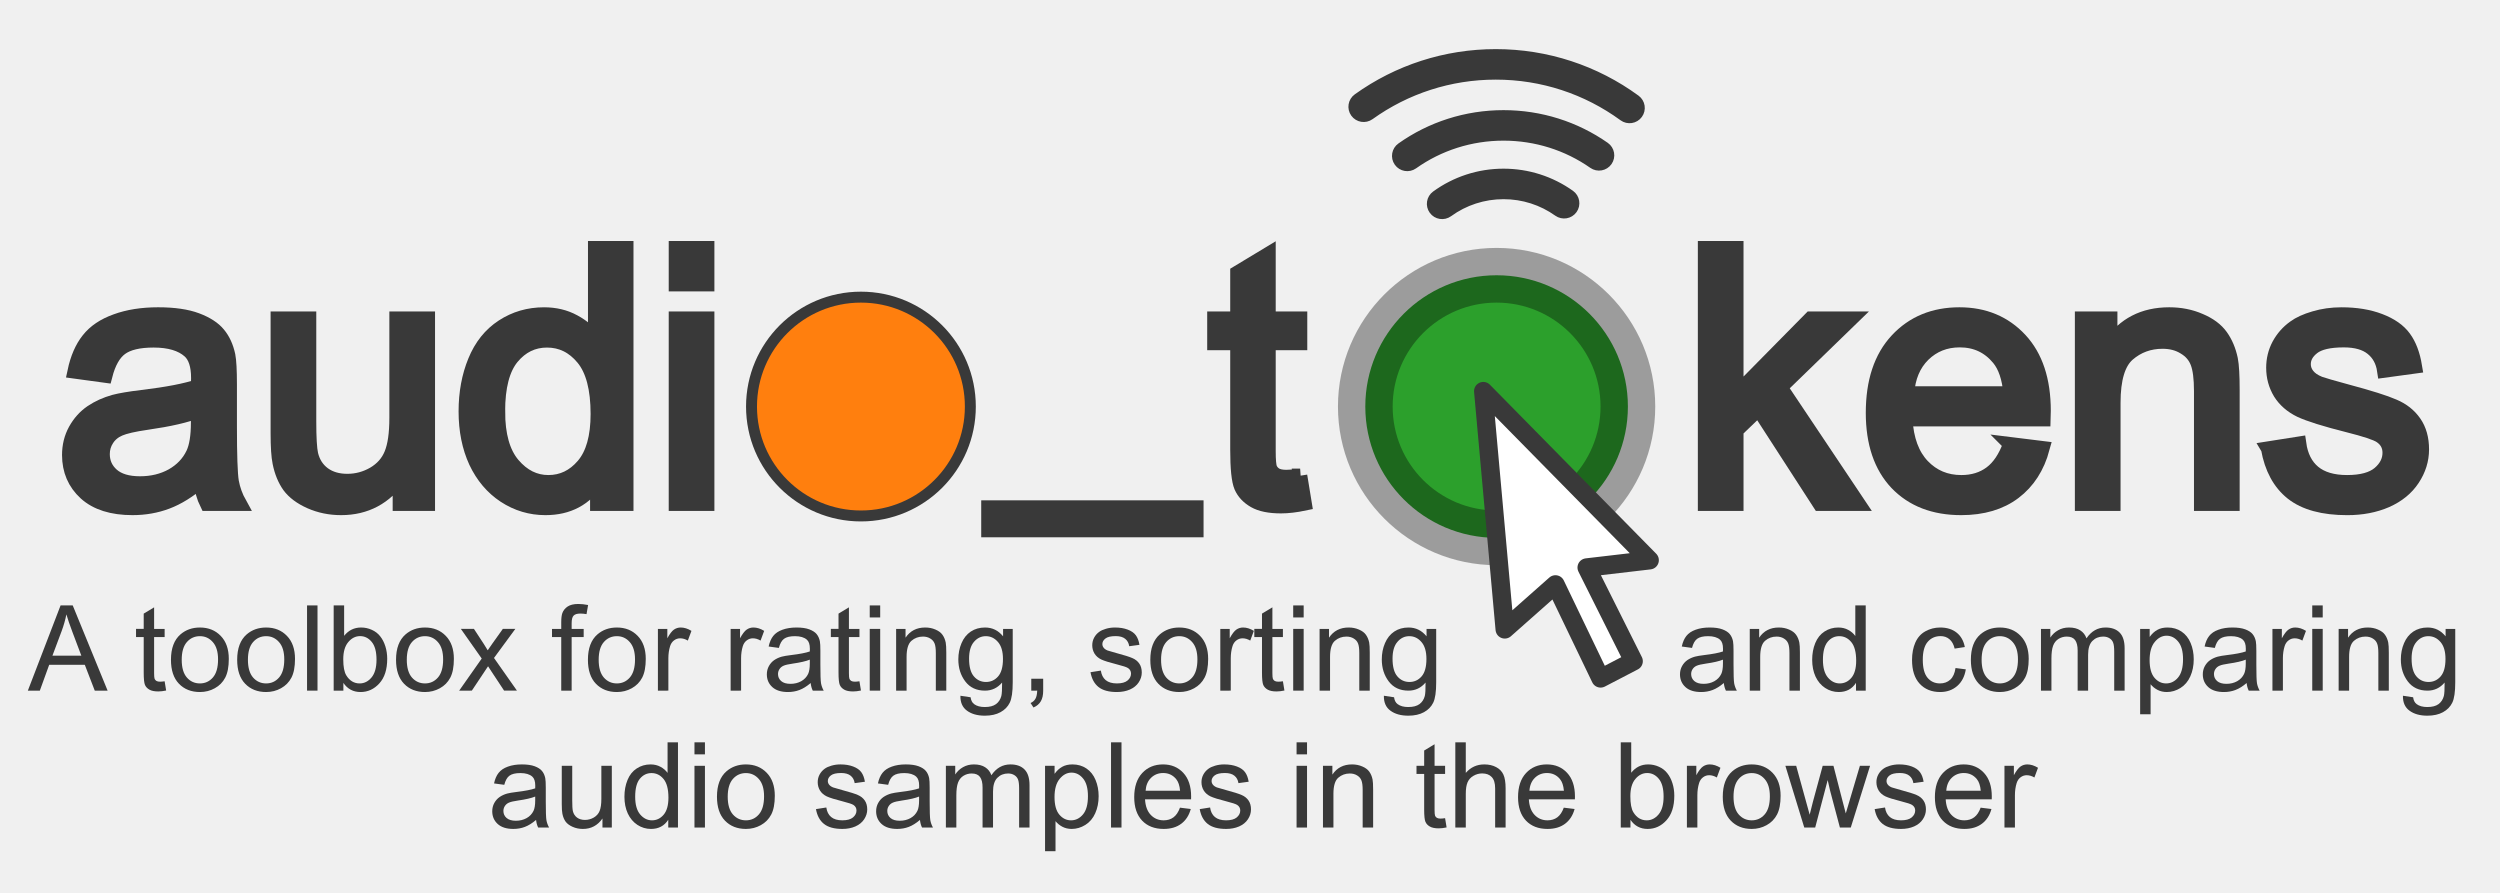
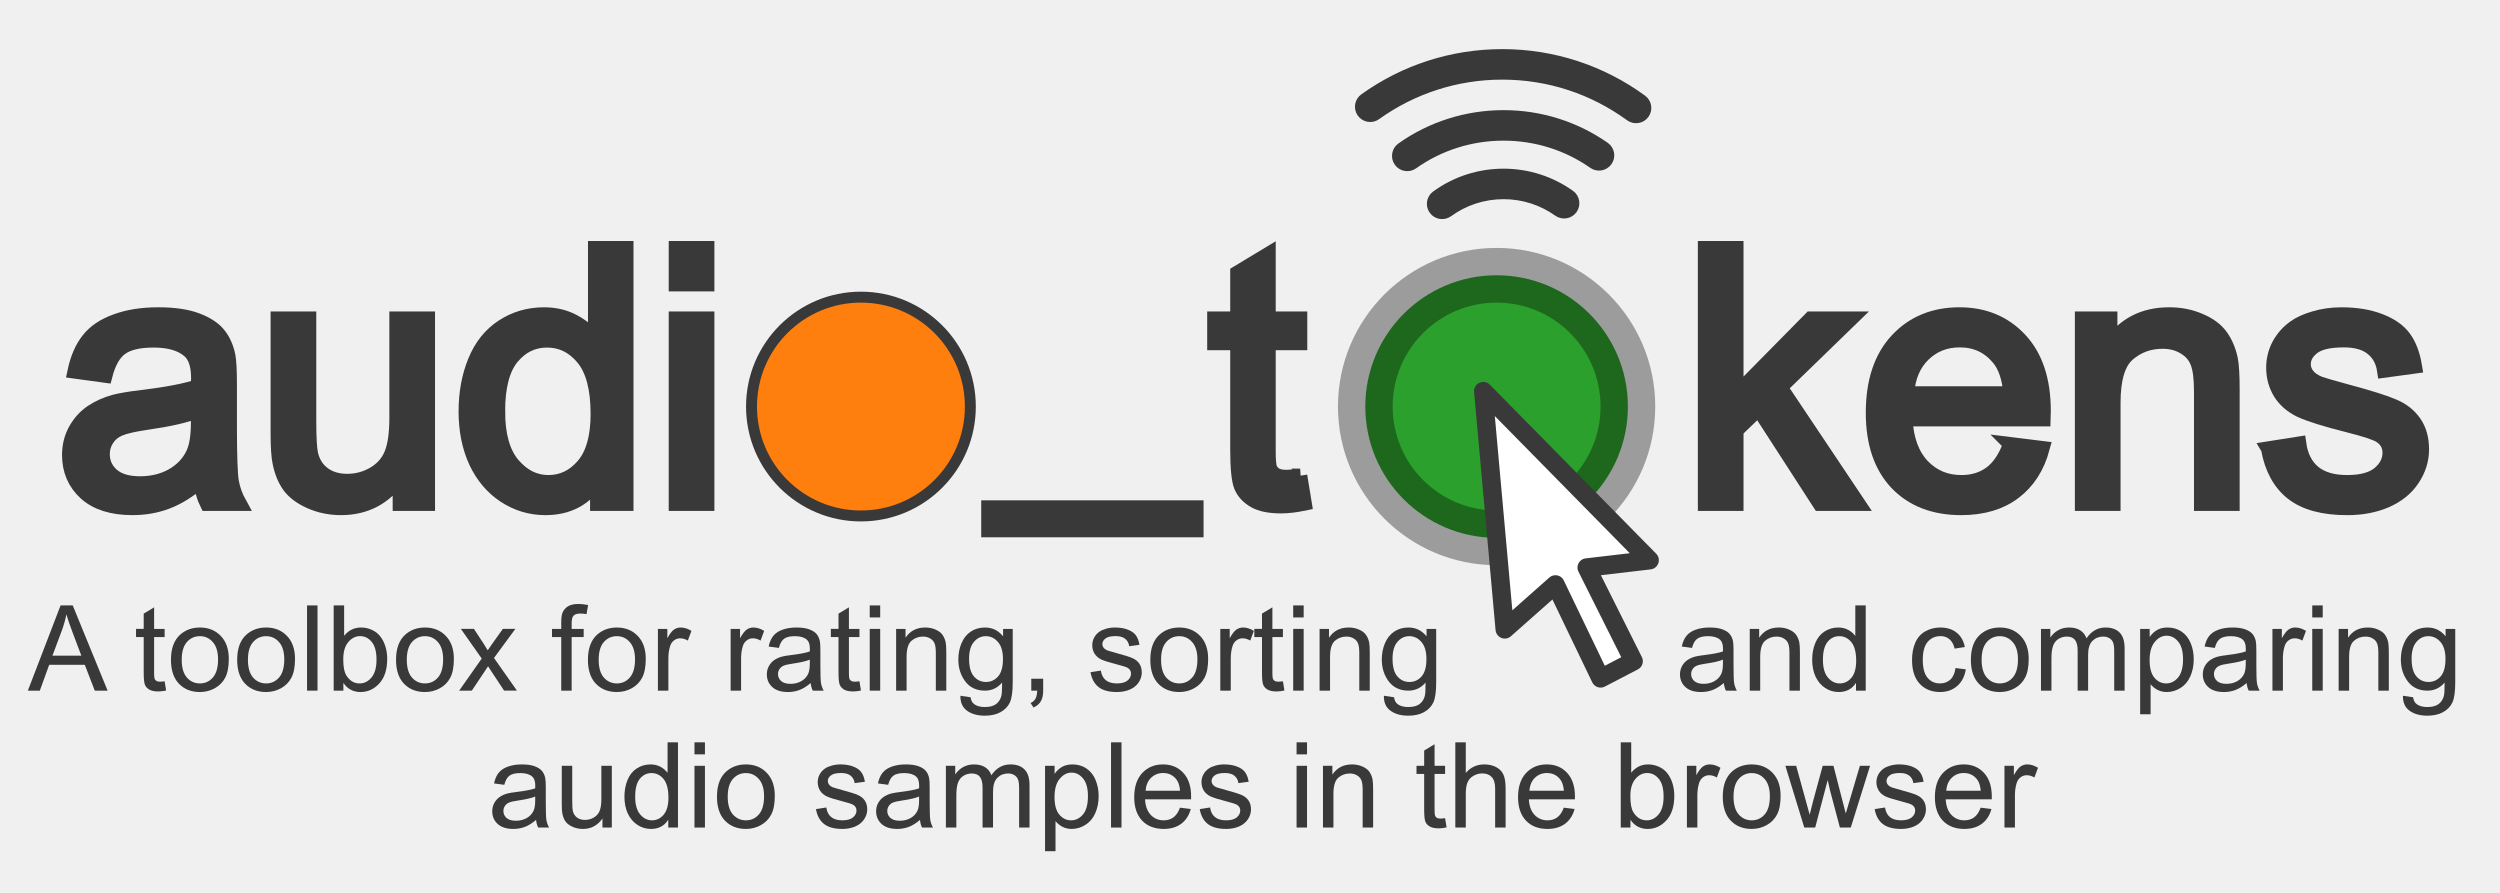
<svg xmlns="http://www.w3.org/2000/svg" width="560" height="200" viewBox="0 0 560 200" version="1.1" xml:space="preserve" style="clip-rule:evenodd;fill-rule:evenodd" id="svg147">
  <defs id="defs151">
        
    
            
            
            
        
        
    
            
            
            
        
                
            
                
            
                
                
                
                
                
                
                
                
                
                
            
                
                
                
                
                
                
                
                
                
                
            </defs>
  <ellipse id="_31-6" cx="1052.029" cy="-478.614" style="clip-rule:evenodd;fill:#d62728;fill-rule:evenodd;stroke:#000000;stroke-width:2.451px" rx="24.508" ry="24.508" />
  <circle id="_33-2-8" cx="1052.029" cy="-378.614" r="24.508" style="clip-rule:evenodd;fill:#1f77b4;fill-opacity:1;fill-rule:evenodd;stroke:#393939;stroke-width:2.451px;stroke-opacity:1" />
  <circle id="_01-8-2-3" cx="1194.419" cy="-478.614" r="29.409" style="clip-rule:evenodd;fill:#ff7f0e;fill-opacity:1;fill-rule:evenodd;stroke:#000000;stroke-width:12.254px;stroke-opacity:0.35" />
  <g id="g45031" transform="translate(13.89612,7.977406)">
    <g aria-label="A toolbox for rating, sorting       and comparing  audio samples in the browser" id="text8621-3" style="font-size:26.667px;line-height:1.15;font-family:Arial;-inkscape-font-specification:Arial;fill:#393939;stroke:#393939;stroke-width:3.2">
      <path d="m -7.657,146.725 7.331,-19.089 H 2.395 l 7.813,19.089 H 7.33 l -2.227,-5.781 h -7.982 l -2.096,5.781 z m 5.508,-7.839 h 6.471 l -1.992,-5.286 q -0.911,-2.409 -1.354,-3.958 -0.365,1.836 -1.029,3.646 z" style="text-align:center;text-anchor:middle;stroke:none" id="path70300" />
      <path d="m 22.981,144.629 0.339,2.07 q -0.99,0.208 -1.771,0.208 -1.276,0 -1.979,-0.404 -0.703,-0.404 -0.99,-1.055 -0.286,-0.664 -0.286,-2.773 v -7.956 h -1.719 v -1.823 h 1.719 v -3.424 l 2.331,-1.406 v 4.831 h 2.357 v 1.823 H 20.624 v 8.086 q 0,1.003 0.117,1.289 0.13,0.286 0.404,0.456 0.286,0.169 0.807,0.169 0.391,0 1.029,-0.091 z" style="text-align:center;text-anchor:middle;stroke:none" id="path70302" />
      <path d="m 24.4,139.811 q 0,-3.841 2.135,-5.69 1.784,-1.536 4.349,-1.536 2.852,0 4.661,1.875 1.81,1.862 1.81,5.156 0,2.669 -0.807,4.206 -0.794,1.523 -2.331,2.37 -1.523,0.846 -3.333,0.846 -2.904,0 -4.701,-1.862 -1.784,-1.862 -1.784,-5.365 z m 2.409,0 q 0,2.656 1.159,3.984 1.159,1.315 2.917,1.315 1.745,0 2.904,-1.328 1.159,-1.328 1.159,-4.049 0,-2.565 -1.172,-3.88 -1.159,-1.328 -2.891,-1.328 -1.758,0 -2.917,1.315 -1.159,1.315 -1.159,3.971 z" style="text-align:center;text-anchor:middle;stroke:none" id="path70304" />
      <path d="m 39.231,139.811 q 0,-3.841 2.135,-5.69 1.784,-1.536 4.349,-1.536 2.852,0 4.661,1.875 1.81,1.862 1.81,5.156 0,2.669 -0.807,4.206 -0.794,1.523 -2.331,2.37 -1.523,0.846 -3.333,0.846 -2.904,0 -4.701,-1.862 -1.784,-1.862 -1.784,-5.365 z m 2.409,0 q 0,2.656 1.159,3.984 1.159,1.315 2.917,1.315 1.745,0 2.904,-1.328 1.159,-1.328 1.159,-4.049 0,-2.565 -1.172,-3.88 -1.159,-1.328 -2.891,-1.328 -1.758,0 -2.917,1.315 -1.159,1.315 -1.159,3.971 z" style="text-align:center;text-anchor:middle;stroke:none" id="path70306" />
      <path d="m 54.882,146.725 v -19.089 h 2.344 v 19.089 z" style="text-align:center;text-anchor:middle;stroke:none" id="path70308" />
      <path d="m 63.02,146.725 h -2.174 v -19.089 h 2.344 v 6.81 q 1.484,-1.862 3.789,-1.862 1.276,0 2.409,0.521 1.146,0.508 1.875,1.445 0.742,0.924 1.159,2.24 0.417,1.315 0.417,2.813 0,3.555 -1.758,5.495 -1.758,1.94 -4.219,1.94 -2.448,0 -3.841,-2.044 z m -0.026,-7.018 q 0,2.487 0.677,3.594 1.107,1.81 2.995,1.81 1.536,0 2.656,-1.328 1.12,-1.341 1.12,-3.984 0,-2.708 -1.081,-3.997 -1.068,-1.289 -2.591,-1.289 -1.536,0 -2.656,1.341 -1.12,1.328 -1.12,3.854 z" style="text-align:center;text-anchor:middle;stroke:none" id="path70310" />
      <path d="m 74.817,139.811 q 0,-3.841 2.135,-5.69 1.784,-1.536 4.349,-1.536 2.852,0 4.661,1.875 1.81,1.862 1.81,5.156 0,2.669 -0.807,4.206 -0.794,1.523 -2.331,2.37 -1.523,0.846 -3.333,0.846 -2.904,0 -4.701,-1.862 -1.784,-1.862 -1.784,-5.365 z m 2.409,0 q 0,2.656 1.159,3.984 1.159,1.315 2.917,1.315 1.745,0 2.904,-1.328 1.159,-1.328 1.159,-4.049 0,-2.565 -1.172,-3.88 -1.159,-1.328 -2.891,-1.328 -1.758,0 -2.917,1.315 -1.159,1.315 -1.159,3.971 z" style="text-align:center;text-anchor:middle;stroke:none" id="path70312" />
      <path d="m 88.958,146.725 5.052,-7.188 -4.674,-6.641 h 2.93 l 2.122,3.242 q 0.599,0.924 0.964,1.549 0.573,-0.859 1.055,-1.523 l 2.331,-3.268 h 2.799 l -4.779,6.51 5.143,7.318 h -2.878 l -2.839,-4.297 -0.755,-1.159 -3.633,5.456 z" style="text-align:center;text-anchor:middle;stroke:none" id="path70314" />
      <path d="m 111.822,146.725 v -12.005 h -2.07 v -1.823 h 2.07 v -1.471 q 0,-1.393 0.247,-2.07 0.339,-0.911 1.185,-1.471 0.859,-0.573 2.396,-0.573 0.99,0 2.188,0.234 l -0.352,2.044 q -0.729,-0.13 -1.38,-0.13 -1.068,0 -1.51,0.456 -0.443,0.456 -0.443,1.706 v 1.276 h 2.695 v 1.823 h -2.695 v 12.005 z" style="text-align:center;text-anchor:middle;stroke:none" id="path70316" />
      <path d="m 117.799,139.811 q 0,-3.841 2.135,-5.69 1.784,-1.536 4.349,-1.536 2.852,0 4.661,1.875 1.81,1.862 1.81,5.156 0,2.669 -0.807,4.206 -0.794,1.523 -2.331,2.37 -1.523,0.846 -3.333,0.846 -2.904,0 -4.701,-1.862 -1.784,-1.862 -1.784,-5.365 z m 2.409,0 q 0,2.656 1.159,3.984 1.159,1.315 2.917,1.315 1.745,0 2.904,-1.328 1.159,-1.328 1.159,-4.049 0,-2.565 -1.172,-3.88 -1.159,-1.328 -2.891,-1.328 -1.758,0 -2.917,1.315 -1.159,1.315 -1.159,3.971 z" style="text-align:center;text-anchor:middle;stroke:none" id="path70318" />
      <path d="M 133.476,146.725 V 132.897 h 2.109 v 2.096 q 0.807,-1.471 1.484,-1.94 0.69,-0.469 1.51,-0.469 1.185,0 2.409,0.755 l -0.807,2.174 q -0.859,-0.508 -1.719,-0.508 -0.768,0 -1.38,0.469 -0.612,0.456 -0.872,1.276 -0.391,1.25 -0.391,2.734 v 7.24 z" style="text-align:center;text-anchor:middle;stroke:none" id="path70320" />
      <path d="M 149.765,146.725 V 132.897 h 2.109 v 2.096 q 0.807,-1.471 1.484,-1.94 0.69,-0.469 1.51,-0.469 1.185,0 2.409,0.755 l -0.807,2.174 q -0.859,-0.508 -1.719,-0.508 -0.768,0 -1.38,0.469 -0.612,0.456 -0.872,1.276 -0.391,1.25 -0.391,2.734 v 7.24 z" style="text-align:center;text-anchor:middle;stroke:none" id="path70322" />
      <path d="m 167.695,145.02 q -1.302,1.107 -2.513,1.562 -1.198,0.456 -2.578,0.456 -2.279,0 -3.503,-1.107 -1.224,-1.12 -1.224,-2.852 0,-1.016 0.456,-1.849 0.469,-0.846 1.211,-1.354 0.755,-0.508 1.693,-0.768 0.69,-0.182 2.083,-0.352 2.839,-0.339 4.18,-0.807 0.013,-0.482 0.013,-0.612 0,-1.432 -0.664,-2.018 -0.898,-0.794 -2.669,-0.794 -1.654,0 -2.448,0.586 -0.781,0.573 -1.159,2.044 l -2.292,-0.312 q 0.312,-1.471 1.029,-2.37 0.716,-0.911 2.07,-1.393 1.354,-0.495 3.138,-0.495 1.771,0 2.878,0.417 1.107,0.417 1.628,1.055 0.521,0.625 0.729,1.589 0.117,0.599 0.117,2.161 v 3.125 q 0,3.268 0.143,4.141 0.156,0.859 0.599,1.654 h -2.448 q -0.365,-0.729 -0.469,-1.706 z m -0.195,-5.234 q -1.276,0.521 -3.828,0.885 -1.445,0.208 -2.044,0.469 -0.599,0.26 -0.924,0.768 -0.326,0.495 -0.326,1.107 0,0.938 0.703,1.562 0.716,0.625 2.083,0.625 1.354,0 2.409,-0.586 1.055,-0.599 1.549,-1.628 0.378,-0.794 0.378,-2.344 z" style="text-align:center;text-anchor:middle;stroke:none" id="path70324" />
      <path d="m 178.619,144.629 0.339,2.07 q -0.99,0.208 -1.771,0.208 -1.276,0 -1.979,-0.404 -0.703,-0.404 -0.99,-1.055 -0.286,-0.664 -0.286,-2.773 v -7.956 h -1.719 v -1.823 h 1.719 v -3.424 l 2.331,-1.406 v 4.831 h 2.357 v 1.823 h -2.357 v 8.086 q 0,1.003 0.117,1.289 0.13,0.286 0.404,0.456 0.286,0.169 0.807,0.169 0.391,0 1.029,-0.091 z" style="text-align:center;text-anchor:middle;stroke:none" id="path70326" />
      <path d="m 180.924,130.332 v -2.695 h 2.344 v 2.695 z m 0,16.393 V 132.897 h 2.344 v 13.828 z" style="text-align:center;text-anchor:middle;stroke:none" id="path70328" />
      <path d="M 186.836,146.725 V 132.897 h 2.109 v 1.966 q 1.523,-2.279 4.401,-2.279 1.25,0 2.292,0.456 1.055,0.443 1.576,1.172 0.521,0.729 0.729,1.732 0.13,0.651 0.13,2.279 v 8.503 h -2.344 v -8.411 q 0,-1.432 -0.273,-2.135 -0.273,-0.716 -0.977,-1.133 -0.69,-0.43 -1.628,-0.43 -1.497,0 -2.591,0.951 -1.081,0.951 -1.081,3.607 v 7.552 z" style="text-align:center;text-anchor:middle;stroke:none" id="path70330" />
      <path d="m 201.237,147.871 2.279,0.339 q 0.143,1.055 0.794,1.536 0.872,0.651 2.383,0.651 1.628,0 2.513,-0.651 0.885,-0.651 1.198,-1.823 0.182,-0.716 0.169,-3.008 -1.536,1.81 -3.828,1.81 -2.852,0 -4.414,-2.057 -1.562,-2.057 -1.562,-4.935 0,-1.979 0.716,-3.646 0.716,-1.68 2.07,-2.591 1.367,-0.911 3.203,-0.911 2.448,0 4.036,1.979 v -1.667 h 2.161 v 11.953 q 0,3.229 -0.664,4.57 -0.651,1.354 -2.083,2.135 -1.419,0.781 -3.503,0.781 -2.474,0 -3.997,-1.12 -1.523,-1.107 -1.471,-3.346 z m 1.94,-8.307 q 0,2.721 1.081,3.971 1.081,1.25 2.708,1.25 1.615,0 2.708,-1.237 1.094,-1.25 1.094,-3.906 0,-2.539 -1.133,-3.828 -1.12,-1.289 -2.708,-1.289 -1.562,0 -2.656,1.276 -1.094,1.263 -1.094,3.763 z" style="text-align:center;text-anchor:middle;stroke:none" id="path70332" />
      <path d="m 217.109,146.725 v -2.669 h 2.669 v 2.669 q 0,1.471 -0.521,2.37 -0.521,0.911 -1.654,1.406 l -0.651,-1.003 q 0.742,-0.326 1.094,-0.964 0.352,-0.625 0.391,-1.81 z" style="text-align:center;text-anchor:middle;stroke:none" id="path70334" />
      <path d="m 230.377,142.598 2.318,-0.365 q 0.195,1.393 1.081,2.135 0.898,0.742 2.5,0.742 1.615,0 2.396,-0.651 0.781,-0.664 0.781,-1.549 0,-0.794 -0.69,-1.25 -0.482,-0.312 -2.396,-0.794 -2.578,-0.651 -3.581,-1.12 -0.99,-0.482 -1.51,-1.315 -0.508,-0.846 -0.508,-1.862 0,-0.924 0.417,-1.706 0.43,-0.794 1.159,-1.315 0.547,-0.404 1.484,-0.677 0.951,-0.286 2.031,-0.286 1.628,0 2.852,0.469 1.237,0.469 1.823,1.276 0.586,0.794 0.807,2.135 l -2.292,0.312 q -0.156,-1.068 -0.911,-1.667 -0.742,-0.599 -2.109,-0.599 -1.615,0 -2.305,0.534 -0.69,0.534 -0.69,1.25 0,0.456 0.286,0.82 0.286,0.378 0.898,0.625 0.352,0.13 2.07,0.599 2.487,0.664 3.464,1.094 0.99,0.417 1.549,1.224 0.56,0.807 0.56,2.005 0,1.172 -0.69,2.214 -0.677,1.029 -1.966,1.602 -1.289,0.56 -2.917,0.56 -2.695,0 -4.115,-1.12 -1.406,-1.12 -1.797,-3.32 z" style="text-align:center;text-anchor:middle;stroke:none" id="path70336" />
      <path d="m 243.776,139.811 q 0,-3.841 2.135,-5.69 1.784,-1.536 4.349,-1.536 2.852,0 4.661,1.875 1.81,1.862 1.81,5.156 0,2.669 -0.807,4.206 -0.794,1.523 -2.331,2.37 -1.523,0.846 -3.333,0.846 -2.904,0 -4.701,-1.862 -1.784,-1.862 -1.784,-5.365 z m 2.409,0 q 0,2.656 1.159,3.984 1.159,1.315 2.917,1.315 1.745,0 2.904,-1.328 1.159,-1.328 1.159,-4.049 0,-2.565 -1.172,-3.88 -1.159,-1.328 -2.891,-1.328 -1.758,0 -2.917,1.315 -1.159,1.315 -1.159,3.971 z" style="text-align:center;text-anchor:middle;stroke:none" id="path70338" />
      <path d="M 259.453,146.725 V 132.897 h 2.109 v 2.096 q 0.807,-1.471 1.484,-1.94 0.69,-0.469 1.51,-0.469 1.185,0 2.409,0.755 l -0.807,2.174 q -0.859,-0.508 -1.719,-0.508 -0.768,0 -1.38,0.469 -0.612,0.456 -0.872,1.276 -0.391,1.25 -0.391,2.734 v 7.24 z" style="text-align:center;text-anchor:middle;stroke:none" id="path70340" />
      <path d="m 273.476,144.629 0.339,2.07 q -0.99,0.208 -1.771,0.208 -1.276,0 -1.979,-0.404 -0.703,-0.404 -0.99,-1.055 -0.286,-0.664 -0.286,-2.773 v -7.956 h -1.719 v -1.823 h 1.719 v -3.424 l 2.331,-1.406 v 4.831 h 2.357 v 1.823 h -2.357 v 8.086 q 0,1.003 0.117,1.289 0.13,0.286 0.404,0.456 0.286,0.169 0.807,0.169 0.391,0 1.029,-0.091 z" style="text-align:center;text-anchor:middle;stroke:none" id="path70342" />
      <path d="m 275.781,130.332 v -2.695 h 2.344 v 2.695 z m 0,16.393 V 132.897 h 2.344 v 13.828 z" style="text-align:center;text-anchor:middle;stroke:none" id="path70344" />
      <path d="M 281.692,146.725 V 132.897 h 2.109 v 1.966 q 1.523,-2.279 4.401,-2.279 1.25,0 2.292,0.456 1.055,0.443 1.576,1.172 0.521,0.729 0.729,1.732 0.13,0.651 0.13,2.279 v 8.503 h -2.344 v -8.411 q 0,-1.432 -0.273,-2.135 -0.273,-0.716 -0.977,-1.133 -0.69,-0.43 -1.628,-0.43 -1.497,0 -2.591,0.951 -1.081,0.951 -1.081,3.607 v 7.552 z" style="text-align:center;text-anchor:middle;stroke:none" id="path70346" />
      <path d="m 296.093,147.871 2.279,0.339 q 0.143,1.055 0.794,1.536 0.872,0.651 2.383,0.651 1.628,0 2.513,-0.651 0.885,-0.651 1.198,-1.823 0.182,-0.716 0.169,-3.008 -1.536,1.81 -3.828,1.81 -2.852,0 -4.414,-2.057 -1.562,-2.057 -1.562,-4.935 0,-1.979 0.716,-3.646 0.716,-1.68 2.07,-2.591 1.367,-0.911 3.203,-0.911 2.448,0 4.036,1.979 v -1.667 h 2.161 v 11.953 q 0,3.229 -0.664,4.57 -0.651,1.354 -2.083,2.135 -1.419,0.781 -3.503,0.781 -2.474,0 -3.997,-1.12 -1.523,-1.107 -1.471,-3.346 z m 1.94,-8.307 q 0,2.721 1.081,3.971 1.081,1.25 2.708,1.25 1.615,0 2.708,-1.237 1.094,-1.25 1.094,-3.906 0,-2.539 -1.133,-3.828 -1.12,-1.289 -2.708,-1.289 -1.562,0 -2.656,1.276 -1.094,1.263 -1.094,3.763 z" style="text-align:center;text-anchor:middle;stroke:none" id="path70348" />
      <path d="m 372.239,145.02 q -1.302,1.107 -2.513,1.562 -1.198,0.456 -2.578,0.456 -2.279,0 -3.503,-1.107 -1.224,-1.12 -1.224,-2.852 0,-1.016 0.456,-1.849 0.469,-0.846 1.211,-1.354 0.755,-0.508 1.693,-0.768 0.69,-0.182 2.083,-0.352 2.839,-0.339 4.18,-0.807 0.013,-0.482 0.013,-0.612 0,-1.432 -0.664,-2.018 -0.898,-0.794 -2.669,-0.794 -1.654,0 -2.448,0.586 -0.781,0.573 -1.159,2.044 l -2.292,-0.312 q 0.312,-1.471 1.029,-2.37 0.716,-0.911 2.07,-1.393 1.354,-0.495 3.138,-0.495 1.771,0 2.878,0.417 1.107,0.417 1.628,1.055 0.521,0.625 0.729,1.589 0.117,0.599 0.117,2.161 v 3.125 q 0,3.268 0.143,4.141 0.156,0.859 0.599,1.654 h -2.448 q -0.365,-0.729 -0.469,-1.706 z m -0.195,-5.234 q -1.276,0.521 -3.828,0.885 -1.445,0.208 -2.044,0.469 -0.599,0.26 -0.924,0.768 -0.326,0.495 -0.326,1.107 0,0.938 0.703,1.562 0.716,0.625 2.083,0.625 1.354,0 2.409,-0.586 1.055,-0.599 1.549,-1.628 0.378,-0.794 0.378,-2.344 z" style="text-align:center;text-anchor:middle;stroke:none" id="path70350" />
      <path d="M 378.047,146.725 V 132.897 h 2.109 v 1.966 q 1.523,-2.279 4.401,-2.279 1.25,0 2.292,0.456 1.055,0.443 1.576,1.172 0.521,0.729 0.729,1.732 0.13,0.651 0.13,2.279 v 8.503 h -2.344 v -8.411 q 0,-1.432 -0.273,-2.135 -0.273,-0.716 -0.977,-1.133 -0.69,-0.43 -1.628,-0.43 -1.497,0 -2.591,0.951 -1.081,0.951 -1.081,3.607 v 7.552 z" style="text-align:center;text-anchor:middle;stroke:none" id="path70352" />
      <path d="m 401.849,146.725 v -1.745 q -1.315,2.057 -3.867,2.057 -1.654,0 -3.047,-0.911 -1.38,-0.911 -2.148,-2.539 -0.755,-1.641 -0.755,-3.763 0,-2.07 0.69,-3.75 0.69,-1.693 2.07,-2.591 1.38,-0.898 3.086,-0.898 1.25,0 2.227,0.534 0.977,0.521 1.589,1.367 v -6.849 h 2.331 v 19.089 z m -7.409,-6.901 q 0,2.656 1.12,3.971 1.12,1.315 2.643,1.315 1.536,0 2.604,-1.25 1.081,-1.263 1.081,-3.841 0,-2.839 -1.094,-4.167 -1.094,-1.328 -2.695,-1.328 -1.562,0 -2.617,1.276 -1.042,1.276 -1.042,4.023 z" style="text-align:center;text-anchor:middle;stroke:none" id="path70354" />
      <path d="m 424.14,141.66 2.305,0.299 q -0.378,2.383 -1.94,3.737 -1.549,1.341 -3.815,1.341 -2.839,0 -4.57,-1.849 -1.719,-1.862 -1.719,-5.326 0,-2.24 0.742,-3.919 0.742,-1.68 2.253,-2.513 1.523,-0.846 3.307,-0.846 2.253,0 3.685,1.146 1.432,1.133 1.836,3.229 l -2.279,0.352 q -0.326,-1.393 -1.159,-2.096 -0.82,-0.703 -1.992,-0.703 -1.771,0 -2.878,1.276 -1.107,1.263 -1.107,4.01 0,2.786 1.068,4.049 1.068,1.263 2.786,1.263 1.38,0 2.305,-0.846 0.924,-0.846 1.172,-2.604 z" style="text-align:center;text-anchor:middle;stroke:none" id="path70356" />
      <path d="m 427.578,139.811 q 0,-3.841 2.135,-5.69 1.784,-1.536 4.349,-1.536 2.852,0 4.661,1.875 1.81,1.862 1.81,5.156 0,2.669 -0.807,4.206 -0.794,1.523 -2.331,2.37 -1.523,0.846 -3.333,0.846 -2.904,0 -4.701,-1.862 -1.784,-1.862 -1.784,-5.365 z m 2.409,0 q 0,2.656 1.159,3.984 1.159,1.315 2.917,1.315 1.745,0 2.904,-1.328 1.159,-1.328 1.159,-4.049 0,-2.565 -1.172,-3.88 -1.159,-1.328 -2.891,-1.328 -1.758,0 -2.917,1.315 -1.159,1.315 -1.159,3.971 z" style="text-align:center;text-anchor:middle;stroke:none" id="path70358" />
      <path d="M 443.281,146.725 V 132.897 h 2.096 v 1.94 q 0.651,-1.016 1.732,-1.628 1.081,-0.625 2.461,-0.625 1.536,0 2.513,0.638 0.99,0.638 1.393,1.784 1.641,-2.422 4.271,-2.422 2.057,0 3.164,1.146 1.107,1.133 1.107,3.503 v 9.492 h -2.331 v -8.711 q 0,-1.406 -0.234,-2.018 -0.221,-0.625 -0.82,-1.003 -0.599,-0.378 -1.406,-0.378 -1.458,0 -2.422,0.977 -0.964,0.964 -0.964,3.099 v 8.034 h -2.344 v -8.984 q 0,-1.563 -0.573,-2.344 -0.573,-0.781 -1.875,-0.781 -0.99,0 -1.836,0.521 -0.833,0.521 -1.211,1.523 -0.378,1.003 -0.378,2.891 v 7.174 z" style="text-align:center;text-anchor:middle;stroke:none" id="path70360" />
      <path d="M 465.495,152.025 V 132.897 h 2.135 v 1.797 q 0.755,-1.055 1.706,-1.576 0.951,-0.534 2.305,-0.534 1.771,0 3.125,0.911 1.354,0.911 2.044,2.578 0.69,1.654 0.69,3.633 0,2.122 -0.768,3.828 -0.755,1.693 -2.214,2.604 -1.445,0.898 -3.047,0.898 -1.172,0 -2.109,-0.495 -0.924,-0.495 -1.523,-1.25 v 6.732 z m 2.122,-12.135 q 0,2.669 1.081,3.945 1.081,1.276 2.617,1.276 1.562,0 2.669,-1.315 1.12,-1.328 1.12,-4.102 0,-2.643 -1.094,-3.958 -1.081,-1.315 -2.591,-1.315 -1.497,0 -2.656,1.406 -1.146,1.393 -1.146,4.063 z" style="text-align:center;text-anchor:middle;stroke:none" id="path70362" />
      <path d="m 489.349,145.02 q -1.302,1.107 -2.513,1.562 -1.198,0.456 -2.578,0.456 -2.279,0 -3.503,-1.107 -1.224,-1.12 -1.224,-2.852 0,-1.016 0.456,-1.849 0.469,-0.846 1.211,-1.354 0.755,-0.508 1.693,-0.768 0.69,-0.182 2.083,-0.352 2.839,-0.339 4.18,-0.807 0.013,-0.482 0.013,-0.612 0,-1.432 -0.664,-2.018 -0.898,-0.794 -2.669,-0.794 -1.654,0 -2.448,0.586 -0.781,0.573 -1.159,2.044 l -2.292,-0.312 q 0.312,-1.471 1.029,-2.37 0.716,-0.911 2.07,-1.393 1.354,-0.495 3.138,-0.495 1.771,0 2.878,0.417 1.107,0.417 1.628,1.055 0.521,0.625 0.729,1.589 0.117,0.599 0.117,2.161 v 3.125 q 0,3.268 0.143,4.141 0.156,0.859 0.599,1.654 h -2.448 q -0.365,-0.729 -0.469,-1.706 z m -0.195,-5.234 q -1.276,0.521 -3.828,0.885 -1.445,0.208 -2.044,0.469 -0.599,0.26 -0.924,0.768 -0.326,0.495 -0.326,1.107 0,0.938 0.703,1.562 0.716,0.625 2.083,0.625 1.354,0 2.409,-0.586 1.055,-0.599 1.549,-1.628 0.378,-0.794 0.378,-2.344 z" style="text-align:center;text-anchor:middle;stroke:none" id="path70364" />
      <path d="M 495.13,146.725 V 132.897 h 2.109 v 2.096 q 0.807,-1.471 1.484,-1.94 0.69,-0.469 1.51,-0.469 1.185,0 2.409,0.755 l -0.807,2.174 q -0.859,-0.508 -1.719,-0.508 -0.768,0 -1.38,0.469 -0.612,0.456 -0.872,1.276 -0.391,1.25 -0.391,2.734 v 7.24 z" style="text-align:center;text-anchor:middle;stroke:none" id="path70366" />
      <path d="m 504.049,130.332 v -2.695 h 2.344 v 2.695 z m 0,16.393 V 132.897 h 2.344 v 13.828 z" style="text-align:center;text-anchor:middle;stroke:none" id="path70368" />
      <path d="M 509.961,146.725 V 132.897 h 2.109 v 1.966 q 1.523,-2.279 4.401,-2.279 1.25,0 2.292,0.456 1.055,0.443 1.576,1.172 0.521,0.729 0.729,1.732 0.13,0.651 0.13,2.279 v 8.503 h -2.344 v -8.411 q 0,-1.432 -0.273,-2.135 -0.273,-0.716 -0.977,-1.133 -0.69,-0.43 -1.628,-0.43 -1.497,0 -2.591,0.951 -1.081,0.951 -1.081,3.607 v 7.552 z" style="text-align:center;text-anchor:middle;stroke:none" id="path70370" />
      <path d="m 524.362,147.871 2.279,0.339 q 0.143,1.055 0.794,1.536 0.872,0.651 2.383,0.651 1.628,0 2.513,-0.651 0.885,-0.651 1.198,-1.823 0.182,-0.716 0.169,-3.008 -1.536,1.81 -3.828,1.81 -2.852,0 -4.414,-2.057 -1.562,-2.057 -1.562,-4.935 0,-1.979 0.716,-3.646 0.716,-1.68 2.07,-2.591 1.367,-0.911 3.203,-0.911 2.448,0 4.036,1.979 v -1.667 h 2.161 v 11.953 q 0,3.229 -0.664,4.57 -0.651,1.354 -2.083,2.135 -1.419,0.781 -3.503,0.781 -2.474,0 -3.997,-1.12 -1.523,-1.107 -1.471,-3.346 z m 1.94,-8.307 q 0,2.721 1.081,3.971 1.081,1.25 2.708,1.25 1.615,0 2.708,-1.237 1.094,-1.25 1.094,-3.906 0,-2.539 -1.133,-3.828 -1.12,-1.289 -2.708,-1.289 -1.562,0 -2.656,1.276 -1.094,1.263 -1.094,3.763 z" style="text-align:center;text-anchor:middle;stroke:none" id="path70372" />
      <path d="m 106.184,175.686 q -1.302,1.107 -2.513,1.562 -1.198,0.456 -2.578,0.456 -2.279,0 -3.503,-1.107 -1.224,-1.12 -1.224,-2.852 0,-1.016 0.456,-1.849 0.469,-0.846 1.211,-1.354 0.755,-0.508 1.693,-0.768 0.69,-0.182 2.083,-0.352 2.839,-0.339 4.18,-0.807 0.013,-0.482 0.013,-0.612 0,-1.432 -0.664,-2.018 -0.898,-0.794 -2.669,-0.794 -1.654,0 -2.448,0.586 -0.781,0.573 -1.159,2.044 l -2.292,-0.312 q 0.312,-1.471 1.029,-2.37 0.716,-0.911 2.07,-1.393 1.354,-0.495 3.138,-0.495 1.771,0 2.878,0.417 1.107,0.417 1.628,1.055 0.521,0.625 0.729,1.589 0.117,0.599 0.117,2.161 v 3.125 q 0,3.268 0.143,4.141 0.156,0.859 0.599,1.654 h -2.448 q -0.365,-0.729 -0.469,-1.706 z m -0.195,-5.234 q -1.276,0.521 -3.828,0.885 -1.445,0.208 -2.044,0.469 -0.599,0.26 -0.924,0.768 -0.326,0.495 -0.326,1.107 0,0.938 0.703,1.563 0.716,0.625 2.083,0.625 1.354,0 2.409,-0.586 1.055,-0.599 1.549,-1.628 0.378,-0.794 0.378,-2.344 z" style="text-align:center;text-anchor:middle;stroke:none" id="path70374" />
      <path d="m 121.054,177.392 v -2.031 q -1.615,2.344 -4.388,2.344 -1.224,0 -2.292,-0.469 -1.055,-0.469 -1.576,-1.172 -0.508,-0.716 -0.716,-1.745 -0.143,-0.69 -0.143,-2.188 v -8.568 h 2.344 v 7.669 q 0,1.836 0.143,2.474 0.221,0.924 0.938,1.458 0.716,0.521 1.771,0.521 1.055,0 1.979,-0.534 0.924,-0.547 1.302,-1.471 0.391,-0.938 0.391,-2.708 v -7.409 h 2.344 v 13.828 z" style="text-align:center;text-anchor:middle;stroke:none" id="path70376" />
      <path d="m 135.794,177.392 v -1.745 q -1.315,2.057 -3.867,2.057 -1.654,0 -3.047,-0.911 -1.38,-0.911 -2.148,-2.539 -0.755,-1.641 -0.755,-3.763 0,-2.07 0.69,-3.75 0.69,-1.693 2.07,-2.591 1.38,-0.898 3.086,-0.898 1.25,0 2.227,0.534 0.977,0.521 1.589,1.367 v -6.849 h 2.331 v 19.089 z m -7.409,-6.901 q 0,2.656 1.12,3.971 1.12,1.315 2.643,1.315 1.536,0 2.604,-1.25 1.081,-1.263 1.081,-3.841 0,-2.839 -1.094,-4.167 -1.094,-1.328 -2.695,-1.328 -1.562,0 -2.617,1.276 -1.042,1.276 -1.042,4.023 z" style="text-align:center;text-anchor:middle;stroke:none" id="path70378" />
      <path d="m 141.666,160.999 v -2.695 h 2.344 v 2.695 z m 0,16.393 V 163.564 h 2.344 v 13.828 z" style="text-align:center;text-anchor:middle;stroke:none" id="path70380" />
      <path d="m 146.705,170.478 q 0,-3.841 2.135,-5.69 1.784,-1.536 4.349,-1.536 2.852,0 4.661,1.875 1.81,1.862 1.81,5.156 0,2.669 -0.807,4.206 -0.794,1.523 -2.331,2.37 -1.523,0.846 -3.333,0.846 -2.904,0 -4.701,-1.862 -1.784,-1.862 -1.784,-5.365 z m 2.409,0 q 0,2.656 1.159,3.984 1.159,1.315 2.917,1.315 1.745,0 2.904,-1.328 1.159,-1.328 1.159,-4.049 0,-2.565 -1.172,-3.88 -1.159,-1.328 -2.891,-1.328 -1.758,0 -2.917,1.315 -1.159,1.315 -1.159,3.971 z" style="text-align:center;text-anchor:middle;stroke:none" id="path70382" />
      <path d="m 168.88,173.264 2.318,-0.365 q 0.195,1.393 1.081,2.135 0.898,0.742 2.5,0.742 1.615,0 2.396,-0.651 0.781,-0.664 0.781,-1.549 0,-0.794 -0.69,-1.25 -0.482,-0.312 -2.396,-0.794 -2.578,-0.651 -3.581,-1.12 -0.99,-0.482 -1.51,-1.315 -0.508,-0.846 -0.508,-1.862 0,-0.924 0.417,-1.706 0.43,-0.794 1.159,-1.315 0.547,-0.404 1.484,-0.677 0.951,-0.286 2.031,-0.286 1.628,0 2.852,0.469 1.237,0.469 1.823,1.276 0.586,0.794 0.807,2.135 l -2.292,0.312 q -0.156,-1.068 -0.911,-1.667 -0.742,-0.599 -2.109,-0.599 -1.615,0 -2.305,0.534 -0.69,0.534 -0.69,1.25 0,0.456 0.286,0.82 0.286,0.378 0.898,0.625 0.352,0.13 2.07,0.599 2.487,0.664 3.464,1.094 0.99,0.417 1.549,1.224 0.56,0.807 0.56,2.005 0,1.172 -0.69,2.214 -0.677,1.029 -1.966,1.602 -1.289,0.56 -2.917,0.56 -2.695,0 -4.115,-1.12 -1.406,-1.12 -1.797,-3.32 z" style="text-align:center;text-anchor:middle;stroke:none" id="path70384" />
      <path d="m 192.174,175.686 q -1.302,1.107 -2.513,1.562 -1.198,0.456 -2.578,0.456 -2.279,0 -3.503,-1.107 -1.224,-1.12 -1.224,-2.852 0,-1.016 0.456,-1.849 0.469,-0.846 1.211,-1.354 0.755,-0.508 1.693,-0.768 0.69,-0.182 2.083,-0.352 2.839,-0.339 4.18,-0.807 0.013,-0.482 0.013,-0.612 0,-1.432 -0.664,-2.018 -0.898,-0.794 -2.669,-0.794 -1.654,0 -2.448,0.586 -0.781,0.573 -1.159,2.044 l -2.292,-0.312 q 0.312,-1.471 1.029,-2.37 0.716,-0.911 2.07,-1.393 1.354,-0.495 3.138,-0.495 1.771,0 2.878,0.417 1.107,0.417 1.628,1.055 0.521,0.625 0.729,1.589 0.117,0.599 0.117,2.161 v 3.125 q 0,3.268 0.143,4.141 0.156,0.859 0.599,1.654 h -2.448 q -0.365,-0.729 -0.469,-1.706 z m -0.195,-5.234 q -1.276,0.521 -3.828,0.885 -1.445,0.208 -2.044,0.469 -0.599,0.26 -0.924,0.768 -0.326,0.495 -0.326,1.107 0,0.938 0.703,1.563 0.716,0.625 2.083,0.625 1.354,0 2.409,-0.586 1.055,-0.599 1.549,-1.628 0.378,-0.794 0.378,-2.344 z" style="text-align:center;text-anchor:middle;stroke:none" id="path70386" />
      <path d="M 197.981,177.392 V 163.564 h 2.096 v 1.94 q 0.651,-1.016 1.732,-1.628 1.081,-0.625 2.461,-0.625 1.536,0 2.513,0.638 0.99,0.638 1.393,1.784 1.641,-2.422 4.271,-2.422 2.057,0 3.164,1.146 1.107,1.133 1.107,3.503 v 9.492 h -2.331 v -8.711 q 0,-1.406 -0.234,-2.018 -0.221,-0.625 -0.82,-1.003 -0.599,-0.378 -1.406,-0.378 -1.458,0 -2.422,0.977 -0.964,0.964 -0.964,3.099 v 8.034 h -2.344 v -8.984 q 0,-1.562 -0.573,-2.344 -0.573,-0.781 -1.875,-0.781 -0.99,0 -1.836,0.521 -0.833,0.521 -1.211,1.523 -0.378,1.003 -0.378,2.891 v 7.174 z" style="text-align:center;text-anchor:middle;stroke:none" id="path70388" />
      <path d="M 220.195,182.692 V 163.564 h 2.135 v 1.797 q 0.755,-1.055 1.706,-1.576 0.951,-0.534 2.305,-0.534 1.771,0 3.125,0.911 1.354,0.911 2.044,2.578 0.69,1.654 0.69,3.633 0,2.122 -0.768,3.828 -0.755,1.693 -2.214,2.604 -1.445,0.898 -3.047,0.898 -1.172,0 -2.109,-0.495 -0.924,-0.495 -1.523,-1.25 v 6.732 z m 2.122,-12.135 q 0,2.669 1.081,3.945 1.081,1.276 2.617,1.276 1.562,0 2.669,-1.315 1.12,-1.328 1.12,-4.102 0,-2.643 -1.094,-3.958 -1.081,-1.315 -2.591,-1.315 -1.497,0 -2.656,1.406 -1.146,1.393 -1.146,4.062 z" style="text-align:center;text-anchor:middle;stroke:none" id="path70390" />
      <path d="m 234.974,177.392 v -19.089 h 2.344 v 19.089 z" style="text-align:center;text-anchor:middle;stroke:none" id="path70392" />
      <path d="m 250.416,172.939 2.422,0.299 q -0.573,2.122 -2.122,3.294 -1.549,1.172 -3.958,1.172 -3.034,0 -4.818,-1.862 -1.771,-1.875 -1.771,-5.247 0,-3.49 1.797,-5.417 1.797,-1.927 4.661,-1.927 2.773,0 4.531,1.888 1.758,1.888 1.758,5.312 0,0.208 -0.013,0.625 h -10.313 q 0.13,2.279 1.289,3.49 1.159,1.211 2.891,1.211 1.289,0 2.201,-0.677 0.911,-0.677 1.445,-2.161 z m -7.695,-3.789 h 7.721 q -0.156,-1.745 -0.885,-2.617 -1.12,-1.354 -2.904,-1.354 -1.615,0 -2.721,1.081 -1.094,1.081 -1.211,2.891 z" style="text-align:center;text-anchor:middle;stroke:none" id="path70394" />
      <path d="m 254.843,173.264 2.318,-0.365 q 0.195,1.393 1.081,2.135 0.898,0.742 2.5,0.742 1.615,0 2.396,-0.651 0.781,-0.664 0.781,-1.549 0,-0.794 -0.69,-1.25 -0.482,-0.312 -2.396,-0.794 -2.578,-0.651 -3.581,-1.12 -0.99,-0.482 -1.51,-1.315 -0.508,-0.846 -0.508,-1.862 0,-0.924 0.417,-1.706 0.43,-0.794 1.159,-1.315 0.547,-0.404 1.484,-0.677 0.951,-0.286 2.031,-0.286 1.628,0 2.852,0.469 1.237,0.469 1.823,1.276 0.586,0.794 0.807,2.135 l -2.292,0.312 q -0.156,-1.068 -0.911,-1.667 -0.742,-0.599 -2.109,-0.599 -1.615,0 -2.305,0.534 -0.69,0.534 -0.69,1.25 0,0.456 0.286,0.82 0.286,0.378 0.898,0.625 0.352,0.13 2.07,0.599 2.487,0.664 3.464,1.094 0.99,0.417 1.549,1.224 0.56,0.807 0.56,2.005 0,1.172 -0.69,2.214 -0.677,1.029 -1.966,1.602 -1.289,0.56 -2.917,0.56 -2.695,0 -4.115,-1.12 -1.406,-1.12 -1.797,-3.32 z" style="text-align:center;text-anchor:middle;stroke:none" id="path70396" />
      <path d="m 276.536,160.999 v -2.695 h 2.344 v 2.695 z m 0,16.393 V 163.564 h 2.344 v 13.828 z" style="text-align:center;text-anchor:middle;stroke:none" id="path70398" />
      <path d="M 282.448,177.392 V 163.564 h 2.109 v 1.966 q 1.523,-2.279 4.401,-2.279 1.25,0 2.292,0.456 1.055,0.443 1.576,1.172 0.521,0.729 0.729,1.732 0.13,0.651 0.13,2.279 v 8.503 h -2.344 v -8.411 q 0,-1.432 -0.273,-2.135 -0.273,-0.716 -0.977,-1.133 -0.69,-0.43 -1.628,-0.43 -1.497,0 -2.591,0.951 -1.081,0.951 -1.081,3.607 v 7.552 z" style="text-align:center;text-anchor:middle;stroke:none" id="path70400" />
      <path d="m 309.804,175.296 0.339,2.07 q -0.99,0.208 -1.771,0.208 -1.276,0 -1.979,-0.404 -0.703,-0.404 -0.99,-1.055 -0.286,-0.664 -0.286,-2.773 v -7.956 h -1.719 v -1.823 h 1.719 v -3.424 l 2.331,-1.406 v 4.831 h 2.357 v 1.823 h -2.357 v 8.086 q 0,1.003 0.117,1.289 0.13,0.286 0.404,0.456 0.286,0.169 0.807,0.169 0.391,0 1.029,-0.091 z" style="text-align:center;text-anchor:middle;stroke:none" id="path70402" />
      <path d="m 312.096,177.392 v -19.089 h 2.344 v 6.849 q 1.641,-1.901 4.141,-1.901 1.536,0 2.669,0.612 1.133,0.599 1.615,1.667 0.495,1.068 0.495,3.099 v 8.763 h -2.344 v -8.763 q 0,-1.758 -0.768,-2.552 -0.755,-0.807 -2.148,-0.807 -1.042,0 -1.966,0.547 -0.911,0.534 -1.302,1.458 -0.391,0.924 -0.391,2.552 v 7.565 z" style="text-align:center;text-anchor:middle;stroke:none" id="path70404" />
      <path d="m 336.393,172.939 2.422,0.299 q -0.573,2.122 -2.122,3.294 -1.549,1.172 -3.958,1.172 -3.034,0 -4.818,-1.862 -1.771,-1.875 -1.771,-5.247 0,-3.49 1.797,-5.417 1.797,-1.927 4.661,-1.927 2.773,0 4.531,1.888 1.758,1.888 1.758,5.312 0,0.208 -0.013,0.625 h -10.313 q 0.13,2.279 1.289,3.49 1.159,1.211 2.891,1.211 1.289,0 2.201,-0.677 0.911,-0.677 1.445,-2.161 z m -7.695,-3.789 h 7.721 q -0.156,-1.745 -0.885,-2.617 -1.12,-1.354 -2.904,-1.354 -1.615,0 -2.721,1.081 -1.094,1.081 -1.211,2.891 z" style="text-align:center;text-anchor:middle;stroke:none" id="path70406" />
      <path d="m 351.328,177.392 h -2.174 v -19.089 h 2.344 v 6.81 q 1.484,-1.862 3.789,-1.862 1.276,0 2.409,0.521 1.146,0.508 1.875,1.445 0.742,0.924 1.159,2.24 0.417,1.315 0.417,2.812 0,3.555 -1.758,5.495 -1.758,1.94 -4.219,1.94 -2.448,0 -3.841,-2.044 z m -0.026,-7.018 q 0,2.487 0.677,3.594 1.107,1.81 2.995,1.81 1.536,0 2.656,-1.328 1.12,-1.341 1.12,-3.984 0,-2.708 -1.081,-3.997 -1.068,-1.289 -2.591,-1.289 -1.536,0 -2.656,1.341 -1.12,1.328 -1.12,3.854 z" style="text-align:center;text-anchor:middle;stroke:none" id="path70408" />
      <path d="M 363.971,177.392 V 163.564 h 2.109 v 2.096 q 0.807,-1.471 1.484,-1.94 0.69,-0.469 1.51,-0.469 1.185,0 2.409,0.755 l -0.807,2.174 q -0.859,-0.508 -1.719,-0.508 -0.768,0 -1.38,0.469 -0.612,0.456 -0.872,1.276 -0.391,1.25 -0.391,2.734 v 7.24 z" style="text-align:center;text-anchor:middle;stroke:none" id="path70410" />
      <path d="m 372.005,170.478 q 0,-3.841 2.135,-5.69 1.784,-1.536 4.349,-1.536 2.852,0 4.661,1.875 1.81,1.862 1.81,5.156 0,2.669 -0.807,4.206 -0.794,1.523 -2.331,2.37 -1.523,0.846 -3.333,0.846 -2.904,0 -4.701,-1.862 -1.784,-1.862 -1.784,-5.365 z m 2.409,0 q 0,2.656 1.159,3.984 1.159,1.315 2.917,1.315 1.745,0 2.904,-1.328 1.159,-1.328 1.159,-4.049 0,-2.565 -1.172,-3.88 -1.159,-1.328 -2.891,-1.328 -1.758,0 -2.917,1.315 -1.159,1.315 -1.159,3.971 z" style="text-align:center;text-anchor:middle;stroke:none" id="path70412" />
      <path d="m 390.26,177.392 -4.232,-13.828 h 2.422 l 2.201,7.982 0.82,2.969 q 0.052,-0.221 0.716,-2.852 l 2.201,-8.099 h 2.409 l 2.07,8.021 0.69,2.643 0.794,-2.669 2.37,-7.995 h 2.279 l -4.323,13.828 h -2.435 l -2.201,-8.281 -0.534,-2.357 -2.799,10.638 z" style="text-align:center;text-anchor:middle;stroke:none" id="path70414" />
      <path d="m 406.029,173.264 2.318,-0.365 q 0.195,1.393 1.081,2.135 0.898,0.742 2.5,0.742 1.615,0 2.396,-0.651 0.781,-0.664 0.781,-1.549 0,-0.794 -0.69,-1.25 -0.482,-0.312 -2.396,-0.794 -2.578,-0.651 -3.581,-1.12 -0.99,-0.482 -1.51,-1.315 -0.508,-0.846 -0.508,-1.862 0,-0.924 0.417,-1.706 0.43,-0.794 1.159,-1.315 0.547,-0.404 1.484,-0.677 0.951,-0.286 2.031,-0.286 1.628,0 2.852,0.469 1.237,0.469 1.823,1.276 0.586,0.794 0.807,2.135 l -2.292,0.312 q -0.156,-1.068 -0.911,-1.667 -0.742,-0.599 -2.109,-0.599 -1.615,0 -2.305,0.534 -0.69,0.534 -0.69,1.25 0,0.456 0.286,0.82 0.286,0.378 0.898,0.625 0.352,0.13 2.07,0.599 2.487,0.664 3.464,1.094 0.99,0.417 1.549,1.224 0.56,0.807 0.56,2.005 0,1.172 -0.69,2.214 -0.677,1.029 -1.966,1.602 -1.289,0.56 -2.917,0.56 -2.695,0 -4.115,-1.12 -1.406,-1.12 -1.797,-3.32 z" style="text-align:center;text-anchor:middle;stroke:none" id="path70416" />
      <path d="m 429.766,172.939 2.422,0.299 q -0.573,2.122 -2.122,3.294 -1.549,1.172 -3.958,1.172 -3.034,0 -4.818,-1.862 -1.771,-1.875 -1.771,-5.247 0,-3.49 1.797,-5.417 1.797,-1.927 4.661,-1.927 2.773,0 4.531,1.888 1.758,1.888 1.758,5.312 0,0.208 -0.013,0.625 h -10.313 q 0.13,2.279 1.289,3.49 1.159,1.211 2.891,1.211 1.289,0 2.201,-0.677 0.911,-0.677 1.445,-2.161 z m -7.695,-3.789 h 7.721 q -0.156,-1.745 -0.885,-2.617 -1.12,-1.354 -2.904,-1.354 -1.615,0 -2.721,1.081 -1.094,1.081 -1.211,2.891 z" style="text-align:center;text-anchor:middle;stroke:none" id="path70418" />
      <path d="M 435.104,177.392 V 163.564 h 2.109 v 2.096 q 0.807,-1.471 1.484,-1.94 0.69,-0.469 1.51,-0.469 1.185,0 2.409,0.755 l -0.807,2.174 q -0.859,-0.508 -1.719,-0.508 -0.768,0 -1.38,0.469 -0.612,0.456 -0.872,1.276 -0.391,1.25 -0.391,2.734 v 7.24 z" style="text-align:center;text-anchor:middle;stroke:none" id="path70420" />
    </g>
    <g aria-label="audi" id="text8621" style="font-size:80px;line-height:1.25;font-family:Arial;-inkscape-font-specification:Arial;fill:#393939;stroke:#393939;stroke-width:3.2">
      <path d="m 31.053,99.759 q -3.906,3.32 -7.539,4.687 -3.594,1.367 -7.734,1.367 -6.836,0 -10.508,-3.32 Q 1.6,99.134 1.6,93.939 q 0,-3.047 1.367,-5.547 1.406,-2.539 3.633,-4.062 2.266,-1.523 5.078,-2.305 2.07,-0.547 6.25,-1.055 8.516,-1.016 12.539,-2.422 0.039,-1.445 0.039,-1.836 0,-4.297 -1.992,-6.055 -2.695,-2.383 -8.008,-2.383 -4.961,0 -7.344,1.758 -2.344,1.719 -3.477,6.133 l -6.875,-0.938 q 0.938,-4.414 3.086,-7.109 2.148,-2.734 6.211,-4.18 4.062,-1.484 9.414,-1.484 5.312,0 8.633,1.25 3.32,1.25 4.883,3.164 1.562,1.875 2.188,4.766 0.352,1.797 0.352,6.484 v 9.375 q 0,9.805 0.43,12.422 0.469,2.578 1.797,4.961 h -7.344 q -1.094,-2.188 -1.406,-5.117 z M 30.467,84.056 q -3.828,1.562 -11.484,2.656 -4.336,0.625 -6.133,1.406 -1.797,0.781 -2.773,2.305 Q 9.1,91.908 9.1,93.744 q 0,2.812 2.109,4.688 2.148,1.875 6.25,1.875 4.062,0 7.227,-1.758 3.164,-1.797 4.648,-4.883 1.133,-2.383 1.133,-7.031 z" id="path70276" />
      <path d="m 75.662,104.877 v -6.094 q -4.844,7.031 -13.164,7.031 -3.672,0 -6.875,-1.406 -3.164,-1.406 -4.727,-3.516 -1.523,-2.148 -2.148,-5.234 -0.43,-2.07 -0.43,-6.562 V 63.392 H 55.35 v 23.008 q 0,5.508 0.43,7.422 0.664,2.773 2.812,4.375 2.148,1.562 5.312,1.562 3.164,0 5.938,-1.602 2.773,-1.641 3.906,-4.414 1.172,-2.812 1.172,-8.125 V 63.392 h 7.031 v 41.484 z" id="path70278" />
      <path d="m 119.881,104.877 v -5.234 q -3.945,6.172 -11.602,6.172 -4.961,0 -9.141,-2.734 -4.141,-2.734 -6.445,-7.617 -2.266,-4.922 -2.266,-11.289 0,-6.211 2.07,-11.25 2.07,-5.078 6.211,-7.773 4.141,-2.695 9.258,-2.695 3.75,0 6.68,1.602 2.93,1.562 4.766,4.102 V 47.611 h 6.992 V 104.877 Z M 97.655,84.174 q 0,7.969 3.359,11.914 3.359,3.945 7.93,3.945 4.609,0 7.812,-3.75 3.242,-3.789 3.242,-11.523 0,-8.516 -3.281,-12.5 -3.281,-3.984 -8.086,-3.984 -4.688,0 -7.852,3.828 -3.125,3.828 -3.125,12.07 z" id="path70280" />
      <path d="m 137.498,55.697 v -8.086 h 7.031 v 8.086 z m 0,49.18 V 63.392 h 7.031 v 41.484 z" id="path70282" />
    </g>
    <circle id="_33-2" cx="178.952" cy="83.09" r="24.508" style="clip-rule:evenodd;fill:#ff7f0e;fill-opacity:1;fill-rule:evenodd;stroke:#393939;stroke-width:2.451px;stroke-opacity:1" />
-     <g id="g20006" transform="translate(-881.0768,281.7042)">
-       <g transform="matrix(1.952601,0,0,1.952601,1301.623,-379.6441)" id="g48-1" style="clip-rule:evenodd;fill-rule:evenodd">
-         <g id="Volume-9" transform="translate(1.5017857e-5,2.04855)" style="stroke:#393939;stroke-opacity:1">
-           <path d="m -42.336,66.322 c 0.563,0.4 0.694,1.181 0.294,1.743 -0.4,0.563 -1.181,0.694 -1.743,0.294 -1.805,-1.284 -3.961,-1.985 -6.225,-1.985 -2.301,0 -4.49,0.724 -6.311,2.047 -0.559,0.406 -1.341,0.282 -1.746,-0.276 -0.406,-0.559 -0.282,-1.341 0.276,-1.746 2.245,-1.631 4.947,-2.525 7.781,-2.525 2.788,0 5.45,0.865 7.674,2.448 z m 3.997,-5.501 c 0.565,0.396 0.703,1.176 0.307,1.741 -0.396,0.566 -1.175,0.704 -1.741,0.308 -2.967,-2.077 -6.514,-3.21 -10.237,-3.21 -3.761,0 -7.34,1.155 -10.323,3.27 -0.564,0.399 -1.344,0.266 -1.743,-0.297 -0.399,-0.564 -0.266,-1.344 0.297,-1.743 3.403,-2.412 7.487,-3.73 11.769,-3.73 4.24,0 8.286,1.293 11.671,3.661 z m 3.52,-5.42 c 0.558,0.407 0.679,1.189 0.272,1.746 -0.407,0.558 -1.189,0.679 -1.747,0.272 -4.21,-3.076 -9.28,-4.76 -14.608,-4.76 -5.25,0 -10.251,1.635 -14.426,4.628 -0.561,0.402 -1.342,0.273 -1.744,-0.288 -0.402,-0.561 -0.274,-1.342 0.288,-1.744 4.596,-3.295 10.105,-5.096 15.882,-5.096 5.862,0 11.449,1.855 16.083,5.242 z" style="fill:#393939;stroke:#393939;stroke-opacity:1" id="path45-0" />
-         </g>
-       </g>
+     <g id="Volume-9" transform="matrix(1.952601,0,0,1.952601,420.5463,-93.93992)" style="clip-rule:evenodd;fill-rule:evenodd;stroke:#393939;stroke-opacity:1">
+       <path d="m -42.336,66.322 c 0.563,0.4 0.694,1.181 0.294,1.743 -0.4,0.563 -1.181,0.694 -1.743,0.294 -1.805,-1.284 -3.961,-1.985 -6.225,-1.985 -2.301,0 -4.49,0.724 -6.311,2.047 -0.559,0.406 -1.341,0.282 -1.746,-0.276 -0.406,-0.559 -0.282,-1.341 0.276,-1.746 2.245,-1.631 4.947,-2.525 7.781,-2.525 2.788,0 5.45,0.865 7.674,2.448 z m 3.997,-5.501 c 0.565,0.396 0.703,1.176 0.307,1.741 -0.396,0.566 -1.175,0.704 -1.741,0.308 -2.967,-2.077 -6.514,-3.21 -10.237,-3.21 -3.761,0 -7.34,1.155 -10.323,3.27 -0.564,0.399 -1.344,0.266 -1.743,-0.297 -0.399,-0.564 -0.266,-1.344 0.297,-1.743 3.403,-2.412 7.487,-3.73 11.769,-3.73 4.24,0 8.286,1.293 11.671,3.661 z" style="fill:#393939;stroke:#393939;stroke-opacity:1" id="path45-0" />
+       <path d="m -34.069,55.401 c 0.558,0.407 0.679,1.189 0.272,1.746 -0.407,0.558 -1.189,0.679 -1.747,0.272 -4.21,-3.076 -9.28,-4.76 -14.608,-4.76 -5.25,0 -10.251,1.635 -14.426,4.628 -0.561,0.402 -1.342,0.273 -1.744,-0.288 -0.402,-0.561 -0.274,-1.342 0.288,-1.744 4.596,-3.295 10.105,-5.096 15.882,-5.096 5.862,0 11.449,1.855 16.083,5.242 z" style="clip-rule:evenodd;fill:#393939;fill-rule:evenodd;stroke:#393939;stroke-opacity:1" id="path45-0-5" />
+       <g id="Volume" style="clip-rule:evenodd;fill-rule:evenodd" transform="translate(-151.683,-198.9866)" />
    </g>
    <circle id="_01-8-2" cx="321.342" cy="83.09" r="29.409" style="clip-rule:evenodd;fill:#2ca02c;fill-opacity:1;fill-rule:evenodd;stroke:#000000;stroke-width:12.254px;stroke-opacity:0.35" />
    <g transform="matrix(0.2437092,0.07348277,-0.07348277,0.2437092,324.8136,75.19575)" id="g53-3-6" style="clip-rule:evenodd;fill-rule:evenodd;stroke:#393939;stroke-opacity:1">
      <g id="g51-1-2" style="stroke:#393939;stroke-opacity:1" transform="translate(-37.61298,11.341)">
        <path id="path827-9-1" d="M 201.454,112.872 18.385,12.715 l 78.609,195.194 31.298,-50.676 61.884,67.642 23.437,-22.837 -63.268,-66.994 z" style="fill:#ffffff;stroke:#393939;stroke-width:16.27px;stroke-linecap:round;stroke-linejoin:round;stroke-opacity:1" />
      </g>
    </g>
    <g aria-label="_" id="text8621-0" style="font-size:80px;line-height:1.25;font-family:Arial;-inkscape-font-specification:Arial;baseline-shift:baseline;fill:#393939;stroke:#393939;stroke-width:3.2;stop-color:#000000">
      <path d="m 207.498,110.775 v -5.078 h 46.602 v 5.078 z" style="baseline-shift:baseline;stop-color:#000000;stop-opacity:1" id="path70285" />
    </g>
    <g aria-label="t" id="text8621-0-3" style="font-size:80px;line-height:1.25;font-family:Arial;-inkscape-font-specification:Arial;baseline-shift:baseline;fill:#393939;stroke:#393939;stroke-width:3.2;stop-color:#000000">
      <path d="m 277.334,98.588 1.016,6.211 q -2.969,0.625 -5.312,0.625 -3.828,0 -5.938,-1.211 -2.109,-1.211 -2.969,-3.164 -0.859,-1.992 -0.859,-8.32 V 68.861 h -5.156 v -5.469 h 5.156 V 53.119 l 6.992,-4.219 v 14.492 h 7.07 v 5.469 h -7.07 v 24.258 q 0,3.008 0.352,3.867 0.391,0.859 1.211,1.367 0.859,0.508 2.422,0.508 1.172,0 3.086,-0.273 z" style="baseline-shift:baseline;stop-color:#000000;stop-opacity:1" id="path70288" />
    </g>
    <g aria-label="kens" id="text8621-1" style="font-size:80px;line-height:1.25;font-family:Arial;-inkscape-font-specification:Arial;baseline-shift:baseline;fill:#393939;stroke:#393939;stroke-width:3.2;stop-color:#000000">
      <path d="M 368.022,104.877 V 47.611 h 7.031 v 32.656 l 16.641,-16.875 h 9.102 l -15.859,15.391 17.461,26.094 h -8.672 l -13.711,-21.211 -4.961,4.766 v 16.445 z" style="baseline-shift:baseline;stop-color:#000000;stop-opacity:1" id="path70291" />
      <path d="m 436.381,91.517 7.266,0.898 q -1.719,6.367 -6.367,9.883 -4.648,3.516 -11.875,3.516 -9.102,0 -14.453,-5.586 -5.312,-5.625 -5.312,-15.742 0,-10.469 5.391,-16.25 5.391,-5.781 13.984,-5.781 8.32,0 13.594,5.664 5.273,5.664 5.273,15.938 0,0.625 -0.039,1.875 h -30.938 q 0.391,6.836 3.867,10.469 3.477,3.633 8.672,3.633 3.867,0 6.602,-2.031 2.734,-2.031 4.336,-6.484 z M 413.295,80.15 h 23.164 q -0.469,-5.234 -2.656,-7.852 -3.359,-4.062 -8.711,-4.062 -4.844,0 -8.164,3.242 -3.281,3.242 -3.633,8.672 z" style="baseline-shift:baseline;stop-color:#000000;stop-opacity:1" id="path70293" />
      <path d="M 452.475,104.877 V 63.392 h 6.328 v 5.898 q 4.57,-6.836 13.203,-6.836 3.75,0 6.875,1.367 3.164,1.328 4.727,3.516 1.562,2.188 2.188,5.195 0.391,1.953 0.391,6.836 v 25.508 h -7.031 V 79.642 q 0,-4.297 -0.82,-6.406 -0.82,-2.148 -2.93,-3.398 -2.07,-1.289 -4.883,-1.289 -4.492,0 -7.773,2.852 -3.242,2.852 -3.242,10.82 v 22.656 z" style="baseline-shift:baseline;stop-color:#000000;stop-opacity:1" id="path70295" />
      <path d="m 494.155,92.494 6.953,-1.094 q 0.586,4.18 3.242,6.406 2.695,2.227 7.5,2.227 4.844,0 7.188,-1.953 2.344,-1.992 2.344,-4.648 0,-2.383 -2.07,-3.75 -1.445,-0.938 -7.188,-2.383 -7.734,-1.953 -10.742,-3.359 -2.969,-1.445 -4.531,-3.945 -1.523,-2.539 -1.523,-5.586 0,-2.773 1.25,-5.117 1.289,-2.383 3.477,-3.945 1.641,-1.211 4.453,-2.031 2.852,-0.859 6.094,-0.859 4.883,0 8.555,1.406 3.711,1.406 5.469,3.828 1.758,2.383 2.422,6.406 l -6.875,0.938 q -0.469,-3.203 -2.734,-5 -2.227,-1.797 -6.328,-1.797 -4.844,0 -6.914,1.602 -2.07,1.602 -2.07,3.75 0,1.367 0.859,2.461 0.859,1.133 2.695,1.875 1.055,0.391 6.211,1.797 7.461,1.992 10.391,3.281 2.969,1.25 4.648,3.672 1.68,2.422 1.68,6.016 0,3.516 -2.07,6.641 -2.031,3.086 -5.898,4.805 -3.867,1.68 -8.75,1.68 -8.086,0 -12.344,-3.359 -4.219,-3.359 -5.391,-9.961 z" style="baseline-shift:baseline;stop-color:#000000;stop-opacity:1" id="path70297" />
    </g>
  </g>
</svg>
